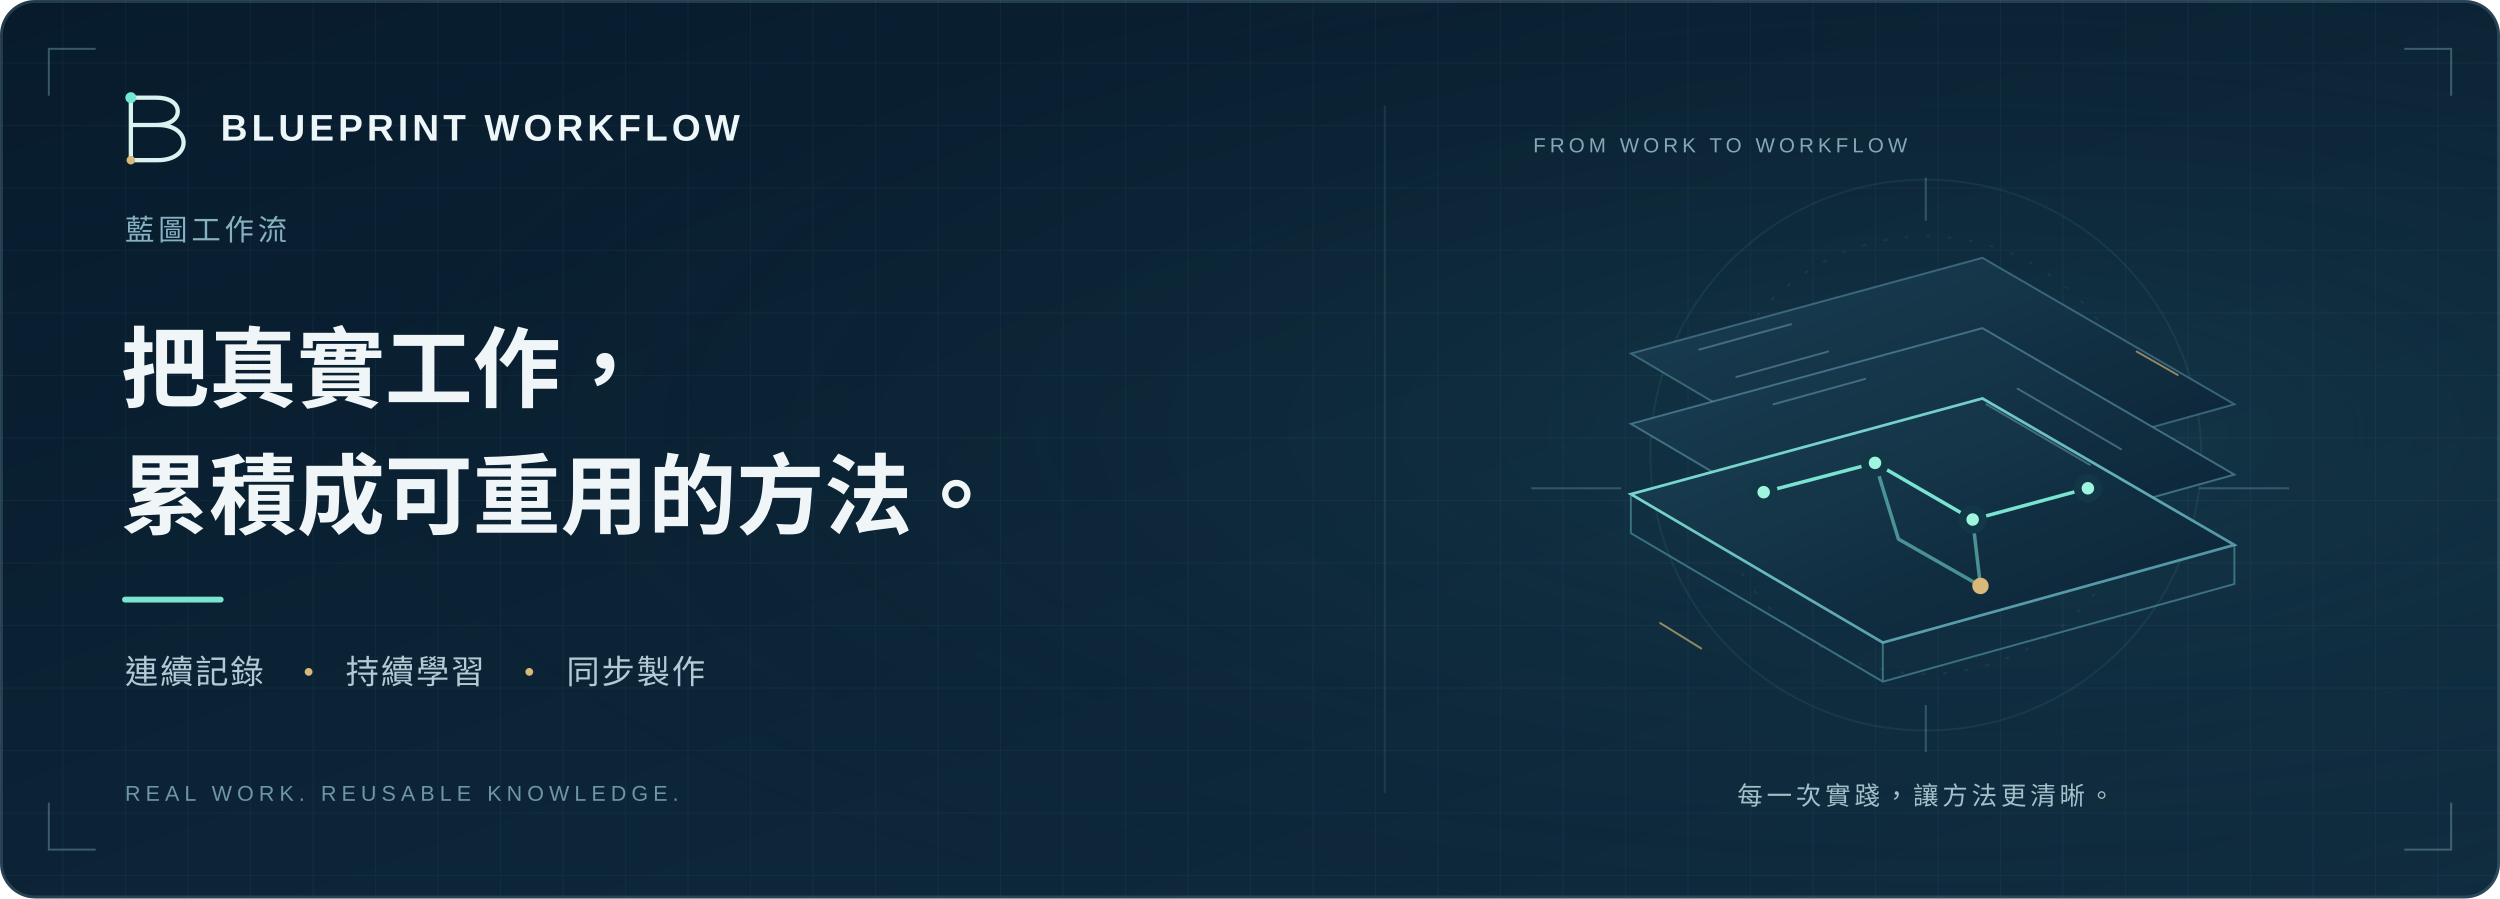
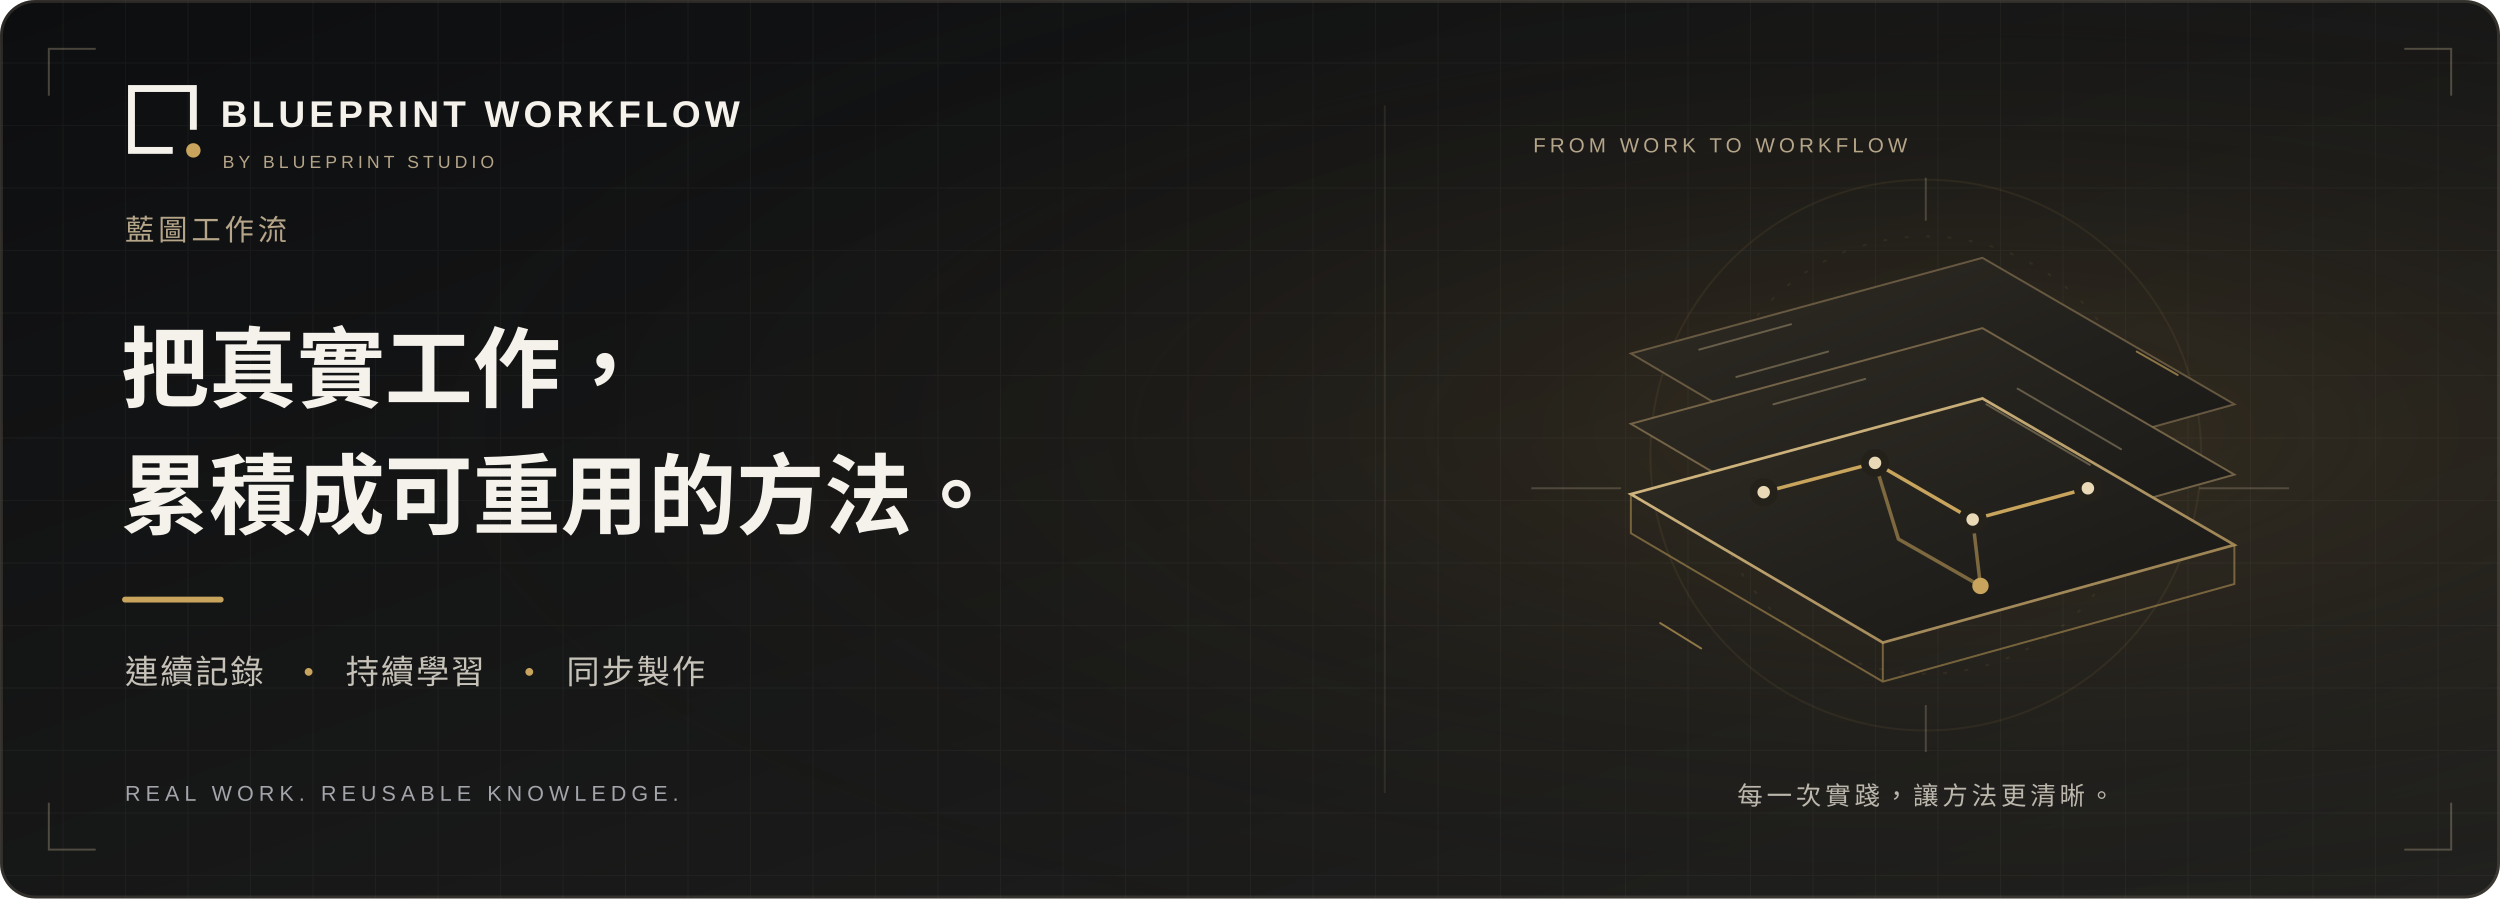
<svg xmlns="http://www.w3.org/2000/svg" width="1280" height="460" viewBox="0 0 1280 460" role="img" aria-labelledby="title desc">
  <defs>
    <linearGradient id="bg" x1="0" y1="0" x2="1" y2="1">
-       <stop stop-color="#071b2c" />
-       <stop offset="1" stop-color="#102c3f" />
+       <stop stop-color="#0d0e10" />
+       <stop offset="1" stop-color="#20201e" />
    </linearGradient>
    <radialGradient id="light" cx=".78" cy=".48" r=".66">
-       <stop stop-color="#29737c" stop-opacity=".22" />
-       <stop offset="1" stop-color="#071b2c" stop-opacity="0" />
+       <stop stop-color="#9c783b" stop-opacity=".22" />
+       <stop offset="1" stop-color="#0d0e10" stop-opacity="0" />
    </radialGradient>
    <linearGradient id="line" x1="0" y1="0" x2="1" y2="1">
-       <stop stop-color="#85eedb" />
-       <stop offset="1" stop-color="#477f99" />
+       <stop stop-color="#dfc48b" />
+       <stop offset="1" stop-color="#8d7447" />
    </linearGradient>
    <pattern id="grid" width="32" height="32" patternUnits="userSpaceOnUse">
-       <path d="M32 0H0v32" fill="none" stroke="#b0d8df" stroke-opacity=".045" />
+       <path d="M32 0H0v32" fill="none" stroke="#ddd1bb" stroke-opacity=".045" />
    </pattern>
    <linearGradient id="plate" x1="0" y1="0" x2="1" y2="1">
-       <stop stop-color="#1b4054" />
-       <stop offset="1" stop-color="#0a2234" />
+       <stop stop-color="#302c24" />
+       <stop offset="1" stop-color="#171716" />
    </linearGradient>
  </defs>
  <rect width="1280" height="460" rx="18" fill="url(#bg)" />
  <rect width="1280" height="460" rx="18" fill="url(#light)" />
  <rect width="1280" height="460" rx="18" fill="url(#grid)" />
-   <rect x=".75" y=".75" width="1278.5" height="458.5" rx="17.25" fill="none" stroke="#a3d1db" stroke-opacity=".18" stroke-width="1.5" />
-   <g fill="none" stroke="#a5d9df" stroke-opacity=".32">
+   <rect x=".75" y=".75" width="1278.5" height="458.5" rx="17.25" fill="none" stroke="#b2a58b" stroke-opacity=".18" stroke-width="1.5" />
+   <g fill="none" stroke="#c9b997" stroke-opacity=".32">
    <path d="M25 49V25h24M1231 25h24v24M25 411v24h24M1231 435h24v-24" />
    <path d="M709 54v352" stroke-opacity=".11" />
  </g>
-   <g transform="translate(62 47)" fill="none" stroke-linecap="round" stroke-linejoin="round">
-     <path d="M5 3v32h14c8 0 13-4 13-9s-5-9-13-9H5m0-14h13c7 0 11 3 11 7s-4 7-11 7" stroke="#d9f3f0" stroke-width="2.2" />
-     <circle cx="5" cy="3" r="2.8" fill="#73e8d5" stroke="none" />
-     <circle cx="5" cy="35" r="2.2" fill="#d8b97a" stroke="none" />
+   <g transform="translate(55 33) scale(.88)">
+     <path d="M50 38V14H14V50H38" fill="none" stroke="#f5f2ec" stroke-width="4" />
+     <circle cx="50" cy="50" r="4.2" fill="#c9a45c" />
  </g>
-   <text x="113" y="72" fill="#edf6f8" font-family="Arial,Helvetica,sans-serif" font-size="19" font-weight="600" letter-spacing="2.1">BLUEPRINT WORKFLOW</text>
-   <text x="64" y="123" fill="#86b1c1" font-family="Microsoft JhengHei,PingFang TC,Noto Sans CJK TC,sans-serif" font-size="15" letter-spacing="2">藍圖工作流</text>
-   <g fill="#f0f6f7" font-family="Microsoft JhengHei,PingFang TC,Noto Sans CJK TC,sans-serif" font-size="45" font-weight="600">
+   <text x="113" y="65" fill="#f5f2ec" font-family="Arial,Helvetica,sans-serif" font-size="19" font-weight="600" letter-spacing="2.1">BLUEPRINT WORKFLOW</text>
+   <text x="114" y="86" fill="#b5a589" font-family="Arial,Helvetica,sans-serif" font-size="9" letter-spacing="2.1">BY BLUEPRINT STUDIO</text>
+   <text x="64" y="123" fill="#b5a589" font-family="Microsoft JhengHei,PingFang TC,Noto Sans CJK TC,sans-serif" font-size="15" letter-spacing="2">藍圖工作流</text>
+   <g fill="#f5f2ec" font-family="Microsoft JhengHei,PingFang TC,Noto Sans CJK TC,sans-serif" font-size="45" font-weight="600">
    <text x="62" y="205">把真實工作，</text>
    <text x="62" y="270">累積成可重用的方法。</text>
  </g>
-   <path d="M64 307h49" stroke="#79e4d1" stroke-width="3" stroke-linecap="round" />
-   <text x="64" y="350" fill="#b1cbd6" font-family="Microsoft JhengHei,PingFang TC,Noto Sans CJK TC,sans-serif" font-size="17" letter-spacing="1">連續記錄</text>
-   <circle cx="158" cy="344" r="2" fill="#d8b97a" />
-   <text x="177" y="350" fill="#b1cbd6" font-family="Microsoft JhengHei,PingFang TC,Noto Sans CJK TC,sans-serif" font-size="17" letter-spacing="1">持續學習</text>
-   <circle cx="271" cy="344" r="2" fill="#d8b97a" />
-   <text x="290" y="350" fill="#b1cbd6" font-family="Microsoft JhengHei,PingFang TC,Noto Sans CJK TC,sans-serif" font-size="17" letter-spacing="1">同步製作</text>
-   <text x="64" y="410" fill="#6f96a8" font-family="Arial,Helvetica,sans-serif" font-size="11" letter-spacing="2.6">REAL WORK. REUSABLE KNOWLEDGE.</text>
+   <path d="M64 307h49" stroke="#c9a45c" stroke-width="3" stroke-linecap="round" />
+   <text x="64" y="350" fill="#c6c2b8" font-family="Microsoft JhengHei,PingFang TC,Noto Sans CJK TC,sans-serif" font-size="17" letter-spacing="1">連續記錄</text>
+   <circle cx="158" cy="344" r="2" fill="#c9a45c" />
+   <text x="177" y="350" fill="#c6c2b8" font-family="Microsoft JhengHei,PingFang TC,Noto Sans CJK TC,sans-serif" font-size="17" letter-spacing="1">持續學習</text>
+   <circle cx="271" cy="344" r="2" fill="#c9a45c" />
+   <text x="290" y="350" fill="#c6c2b8" font-family="Microsoft JhengHei,PingFang TC,Noto Sans CJK TC,sans-serif" font-size="17" letter-spacing="1">同步製作</text>
+   <text x="64" y="410" fill="#a3a5ab" font-family="Arial,Helvetica,sans-serif" font-size="11" letter-spacing="2.6">REAL WORK. REUSABLE KNOWLEDGE.</text>
  <g transform="translate(768 64)">
-     <text x="17" y="14" fill="#83a8b9" font-family="Arial,Helvetica,sans-serif" font-size="10.5" letter-spacing="2.1">FROM WORK TO WORKFLOW</text>
-     <circle cx="218" cy="169" r="141" fill="none" stroke="#77c9c8" stroke-opacity=".08" />
-     <circle cx="218" cy="169" r="112" fill="none" stroke="#77c9c8" stroke-opacity=".08" stroke-dasharray="2 9" />
-     <path d="M16 186h46m296 0h46M218 27v22m0 248v24" fill="none" stroke="#94c7d2" stroke-opacity=".28" />
-     <path d="M67 117 247 68l129 75-180 50Z" fill="url(#plate)" stroke="#5a91a6" stroke-opacity=".55" />
-     <path d="M67 153 247 104l129 75-180 50Z" fill="url(#plate)" stroke="#5a91a6" stroke-opacity=".65" />
+     <text x="17" y="14" fill="#b5a589" font-family="Arial,Helvetica,sans-serif" font-size="10.5" letter-spacing="2.1">FROM WORK TO WORKFLOW</text>
+     <circle cx="218" cy="169" r="141" fill="none" stroke="#c9a45c" stroke-opacity=".08" />
+     <circle cx="218" cy="169" r="112" fill="none" stroke="#c9a45c" stroke-opacity=".08" stroke-dasharray="2 9" />
+     <path d="M16 186h46m296 0h46M218 27v22m0 248v24" fill="none" stroke="#b7aa8f" stroke-opacity=".28" />
+     <path d="M67 117 247 68l129 75-180 50Z" fill="url(#plate)" stroke="#9b845d" stroke-opacity=".55" />
+     <path d="M67 153 247 104l129 75-180 50Z" fill="url(#plate)" stroke="#9b845d" stroke-opacity=".65" />
    <path d="M67 189 247 140l129 75-180 50Z" fill="url(#plate)" stroke="url(#line)" stroke-width="1.4" />
-     <path d="M67 189v20l129 76 180-50v-20M196 265v20" fill="none" stroke="#65b5bc" stroke-opacity=".5" />
-     <g fill="none" stroke="#79e4d1" stroke-width="1.8" stroke-linecap="round" stroke-linejoin="round">
+     <path d="M67 189v20l129 76 180-50v-20M196 265v20" fill="none" stroke="#c9a45c" stroke-opacity=".5" />
+     <g fill="none" stroke="#c9a45c" stroke-width="1.8" stroke-linecap="round" stroke-linejoin="round">
      <path d="m135 188 57-15 50 29 59-16" />
      <path d="m192 173 12 39 42 24" stroke-opacity=".55" />
      <path d="m242 202 4 34" stroke-opacity=".55" />
    </g>
-     <g fill="#a0f5df" stroke="#123747" stroke-width="4">
+     <g fill="#ead9b6" stroke="#24211b" stroke-width="4">
      <circle cx="135" cy="188" r="5.2" />
      <circle cx="192" cy="173" r="5.2" />
      <circle cx="242" cy="202" r="5.2" />
      <circle cx="301" cy="186" r="5.2" />
    </g>
-     <circle cx="246" cy="236" r="4.2" fill="#d8b97a" />
-     <g fill="none" stroke="#7bafbf" stroke-opacity=".45" stroke-linecap="round">
+     <circle cx="246" cy="236" r="4.2" fill="#c9a45c" />
+     <g fill="none" stroke="#b4a27e" stroke-opacity=".45" stroke-linecap="round">
      <path d="m102 115 47-13m-28 27 47-13m-28 27 47-13" />
      <path d="m265 135 53 31m-69-23 53 31" />
-       <path d="m82 255 21 13m223-152 21 12" stroke="#d8b97a" stroke-opacity=".65" />
+       <path d="m82 255 21 13m223-152 21 12" stroke="#c9a45c" stroke-opacity=".65" />
    </g>
-     <text x="218" y="348" text-anchor="middle" fill="#a2c0cc" font-family="Microsoft JhengHei,PingFang TC,Noto Sans CJK TC,sans-serif" font-size="13" letter-spacing="2">每一次實踐，讓方法更清晰。</text>
+     <text x="218" y="348" text-anchor="middle" fill="#bcb7ac" font-family="Microsoft JhengHei,PingFang TC,Noto Sans CJK TC,sans-serif" font-size="13" letter-spacing="2">每一次實踐，讓方法更清晰。</text>
  </g>
</svg>
